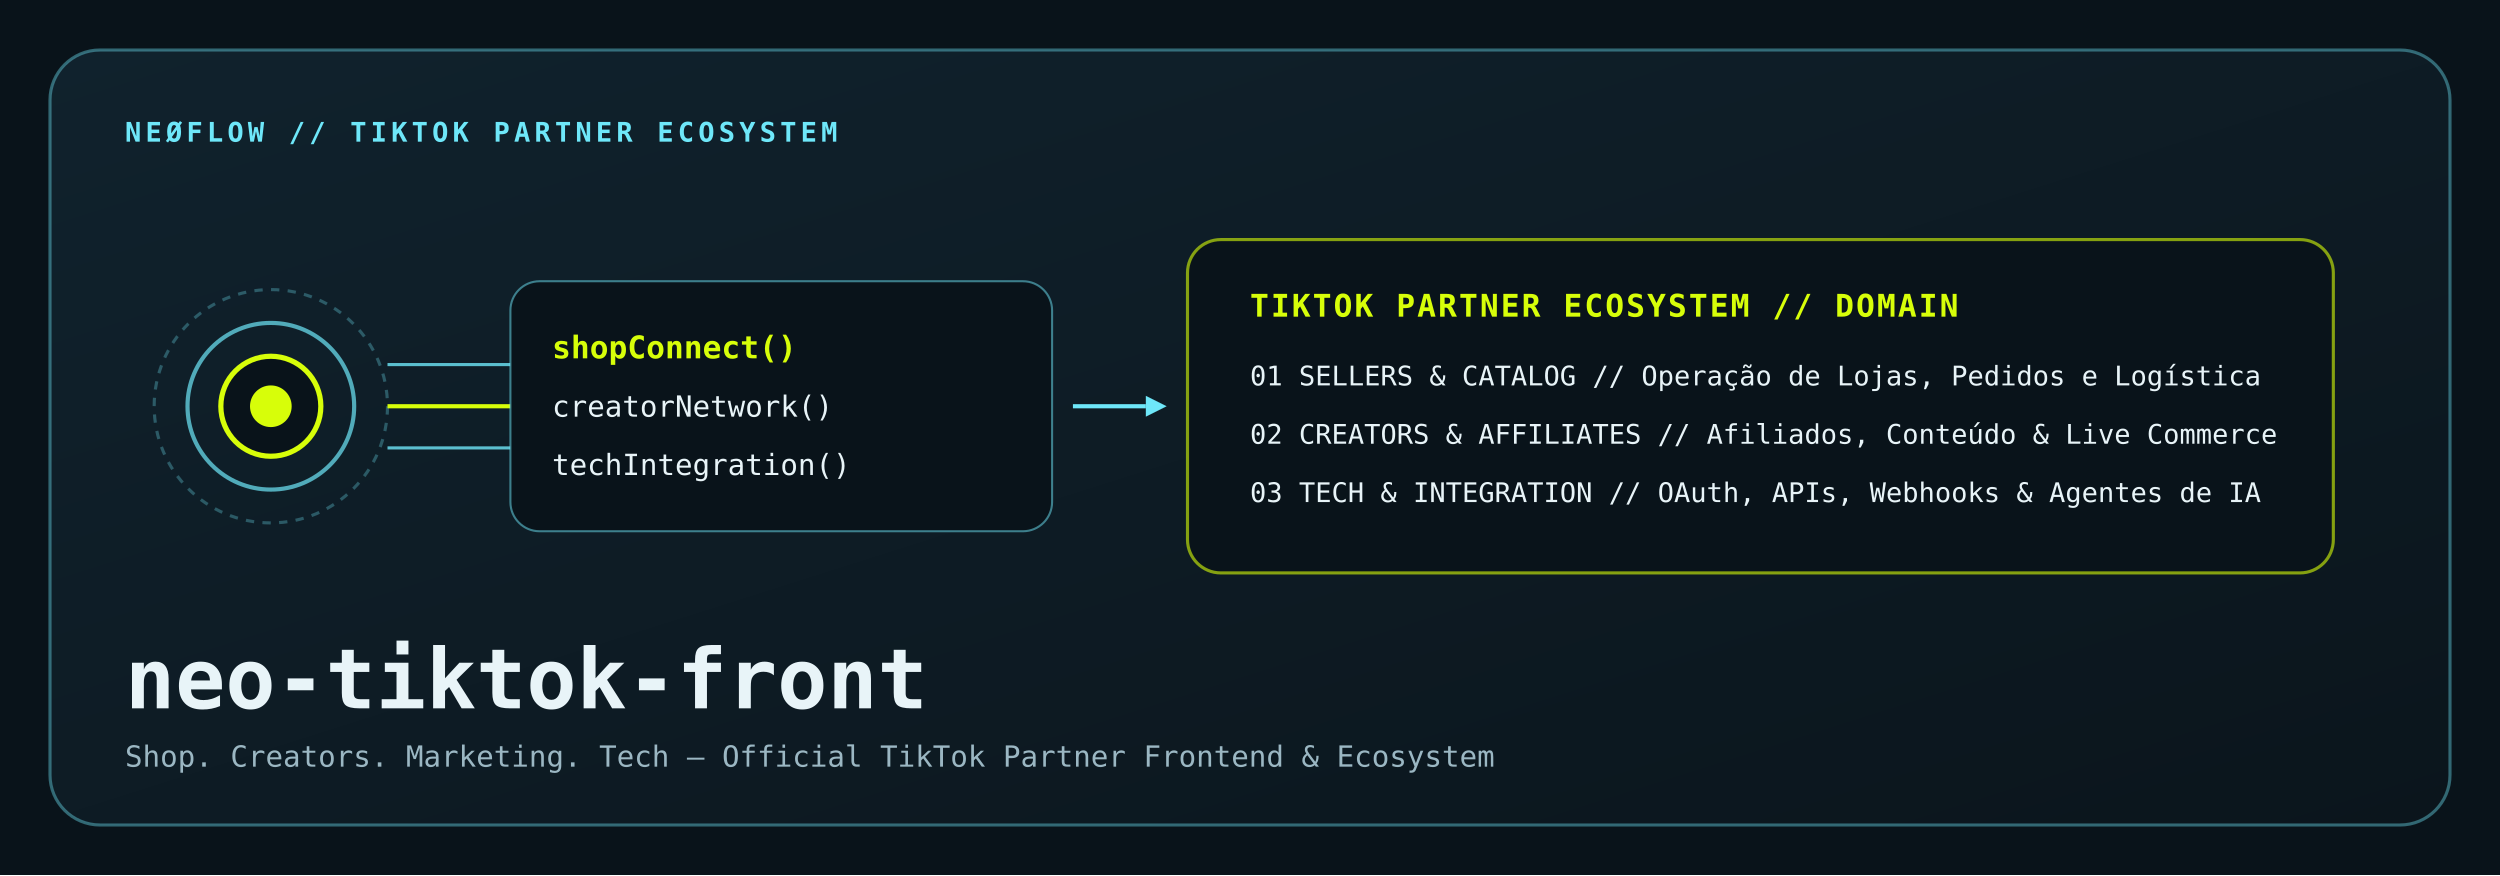
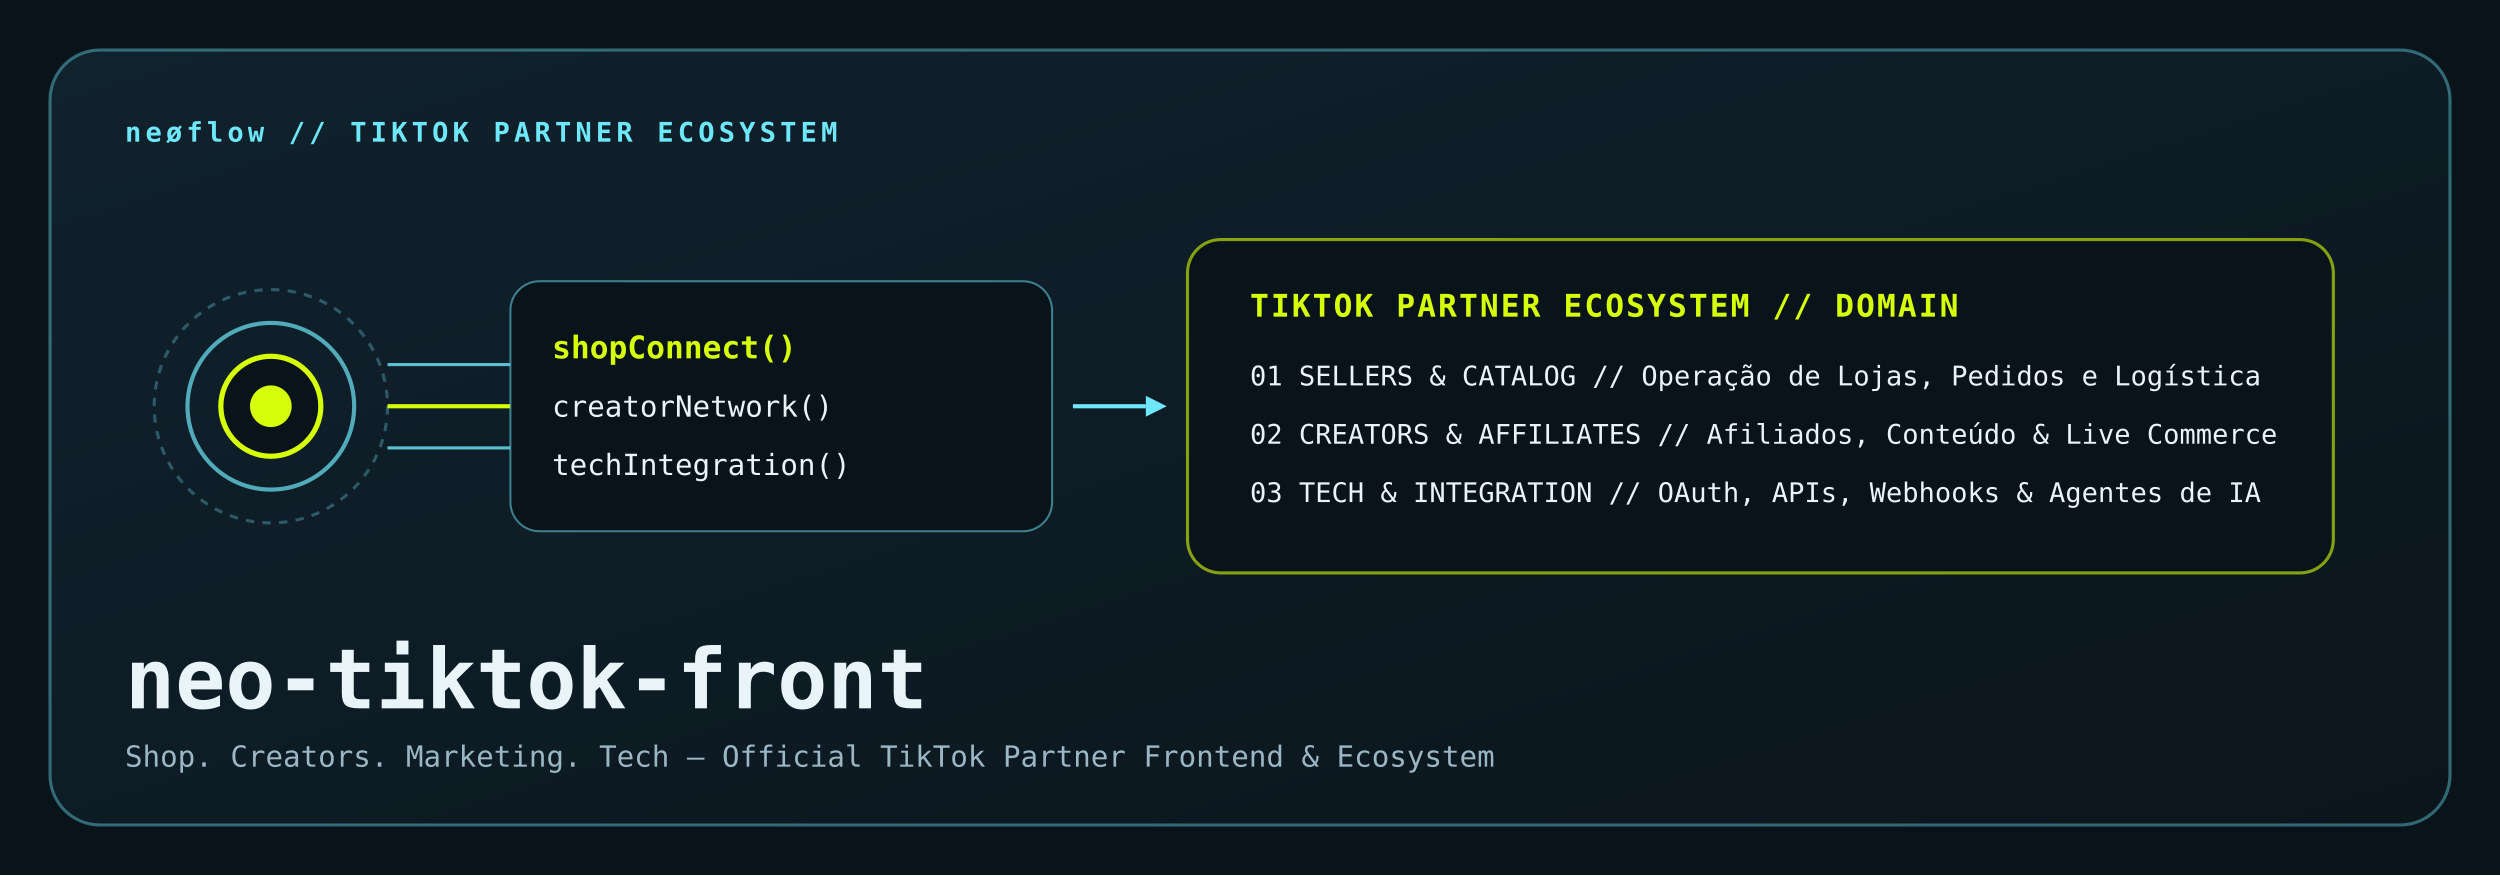
<svg xmlns="http://www.w3.org/2000/svg" viewBox="0 0 1200 420" width="1200" height="420">
  <defs>
    <linearGradient id="cardGrad" x1="0%" y1="0%" x2="100%" y2="100%">
      <stop offset="0%" stop-color="#10222D" />
      <stop offset="100%" stop-color="#0B151C" />
    </linearGradient>
    <linearGradient id="accentGrad" x1="0%" y1="0%" x2="100%" y2="0%">
      <stop offset="0%" stop-color="#D7FE09" />
      <stop offset="100%" stop-color="#00F2FE" />
    </linearGradient>
  </defs>
  <rect width="1200" height="420" fill="#09131A" />
  <rect x="24" y="24" width="1152" height="372" rx="24" fill="url(#cardGrad)" stroke="#6EE7F9" stroke-width="1.5" stroke-opacity="0.4" />
-   <text x="60" y="68" fill="#6EE7F9" font-family="ui-monospace, SFMono-Regular, Menlo, Monaco, Consolas, monospace" font-size="13" font-weight="600" letter-spacing="2">NEØFLOW // TIKTOK PARTNER ECOSYSTEM</text>
+   <text x="60" y="68" fill="#6EE7F9" font-family="ui-monospace, SFMono-Regular, Menlo, Monaco, Consolas, monospace" font-size="13" font-weight="600" letter-spacing="2">neøflow // TIKTOK PARTNER ECOSYSTEM</text>
  <g transform="translate(130, 195)">
    <circle r="56" fill="none" stroke="#6EE7F9" stroke-width="1.5" stroke-opacity="0.3" stroke-dasharray="4 4" />
    <circle r="40" fill="none" stroke="#6EE7F9" stroke-width="2" stroke-opacity="0.7" />
    <circle r="24" fill="#09131A" stroke="#D7FE09" stroke-width="2.5" />
    <circle r="10" fill="#D7FE09" />
  </g>
  <path d="M 186 175 L 245 175" stroke="#6EE7F9" stroke-width="1.5" stroke-opacity="0.8" />
  <path d="M 186 195 L 245 195" stroke="#D7FE09" stroke-width="2" />
  <path d="M 186 215 L 245 215" stroke="#6EE7F9" stroke-width="1.5" stroke-opacity="0.8" />
  <rect x="245" y="135" width="260" height="120" rx="14" fill="#09131A" stroke="#6EE7F9" stroke-width="1" stroke-opacity="0.5" />
  <text x="265" y="172" fill="#D7FE09" font-family="ui-monospace, SFMono-Regular, Menlo, Monaco, Consolas, monospace" font-size="15" font-weight="700">shopConnect()</text>
  <text x="265" y="200" fill="#E8F4F8" font-family="ui-monospace, SFMono-Regular, Menlo, Monaco, Consolas, monospace" font-size="14">creatorNetwork()</text>
  <text x="265" y="228" fill="#E8F4F8" font-family="ui-monospace, SFMono-Regular, Menlo, Monaco, Consolas, monospace" font-size="14">techIntegration()</text>
  <g transform="translate(515, 195)">
    <line x1="0" y1="0" x2="35" y2="0" stroke="#6EE7F9" stroke-width="2" />
    <polygon points="35,-5 45,0 35,5" fill="#6EE7F9" />
  </g>
  <rect x="570" y="115" width="550" height="160" rx="16" fill="#09131A" stroke="#D7FE09" stroke-width="1.5" stroke-opacity="0.6" />
  <text x="600" y="152" fill="#D7FE09" font-family="ui-monospace, SFMono-Regular, Menlo, Monaco, Consolas, monospace" font-size="15" font-weight="700" letter-spacing="1">TIKTOK PARTNER ECOSYSTEM // DOMAIN</text>
  <text x="600" y="185" fill="#E8F4F8" font-family="ui-monospace, SFMono-Regular, Menlo, Monaco, Consolas, monospace" font-size="13">01 SELLERS &amp; CATALOG // Operação de Lojas, Pedidos e Logística</text>
  <text x="600" y="213" fill="#E8F4F8" font-family="ui-monospace, SFMono-Regular, Menlo, Monaco, Consolas, monospace" font-size="13">02 CREATORS &amp; AFFILIATES // Afiliados, Conteúdo &amp; Live Commerce</text>
  <text x="600" y="241" fill="#E8F4F8" font-family="ui-monospace, SFMono-Regular, Menlo, Monaco, Consolas, monospace" font-size="13">03 TECH &amp; INTEGRATION // OAuth, APIs, Webhooks &amp; Agentes de IA</text>
  <text x="60" y="340" fill="#E8F4F8" font-family="ui-monospace, SFMono-Regular, Menlo, Monaco, Consolas, monospace" font-size="40" font-weight="800">neo-tiktok-front</text>
  <text x="60" y="368" fill="#9BB7C3" font-family="ui-monospace, SFMono-Regular, Menlo, Monaco, Consolas, monospace" font-size="14">Shop. Creators. Marketing. Tech — Official TikTok Partner Frontend &amp; Ecosystem</text>
</svg>
